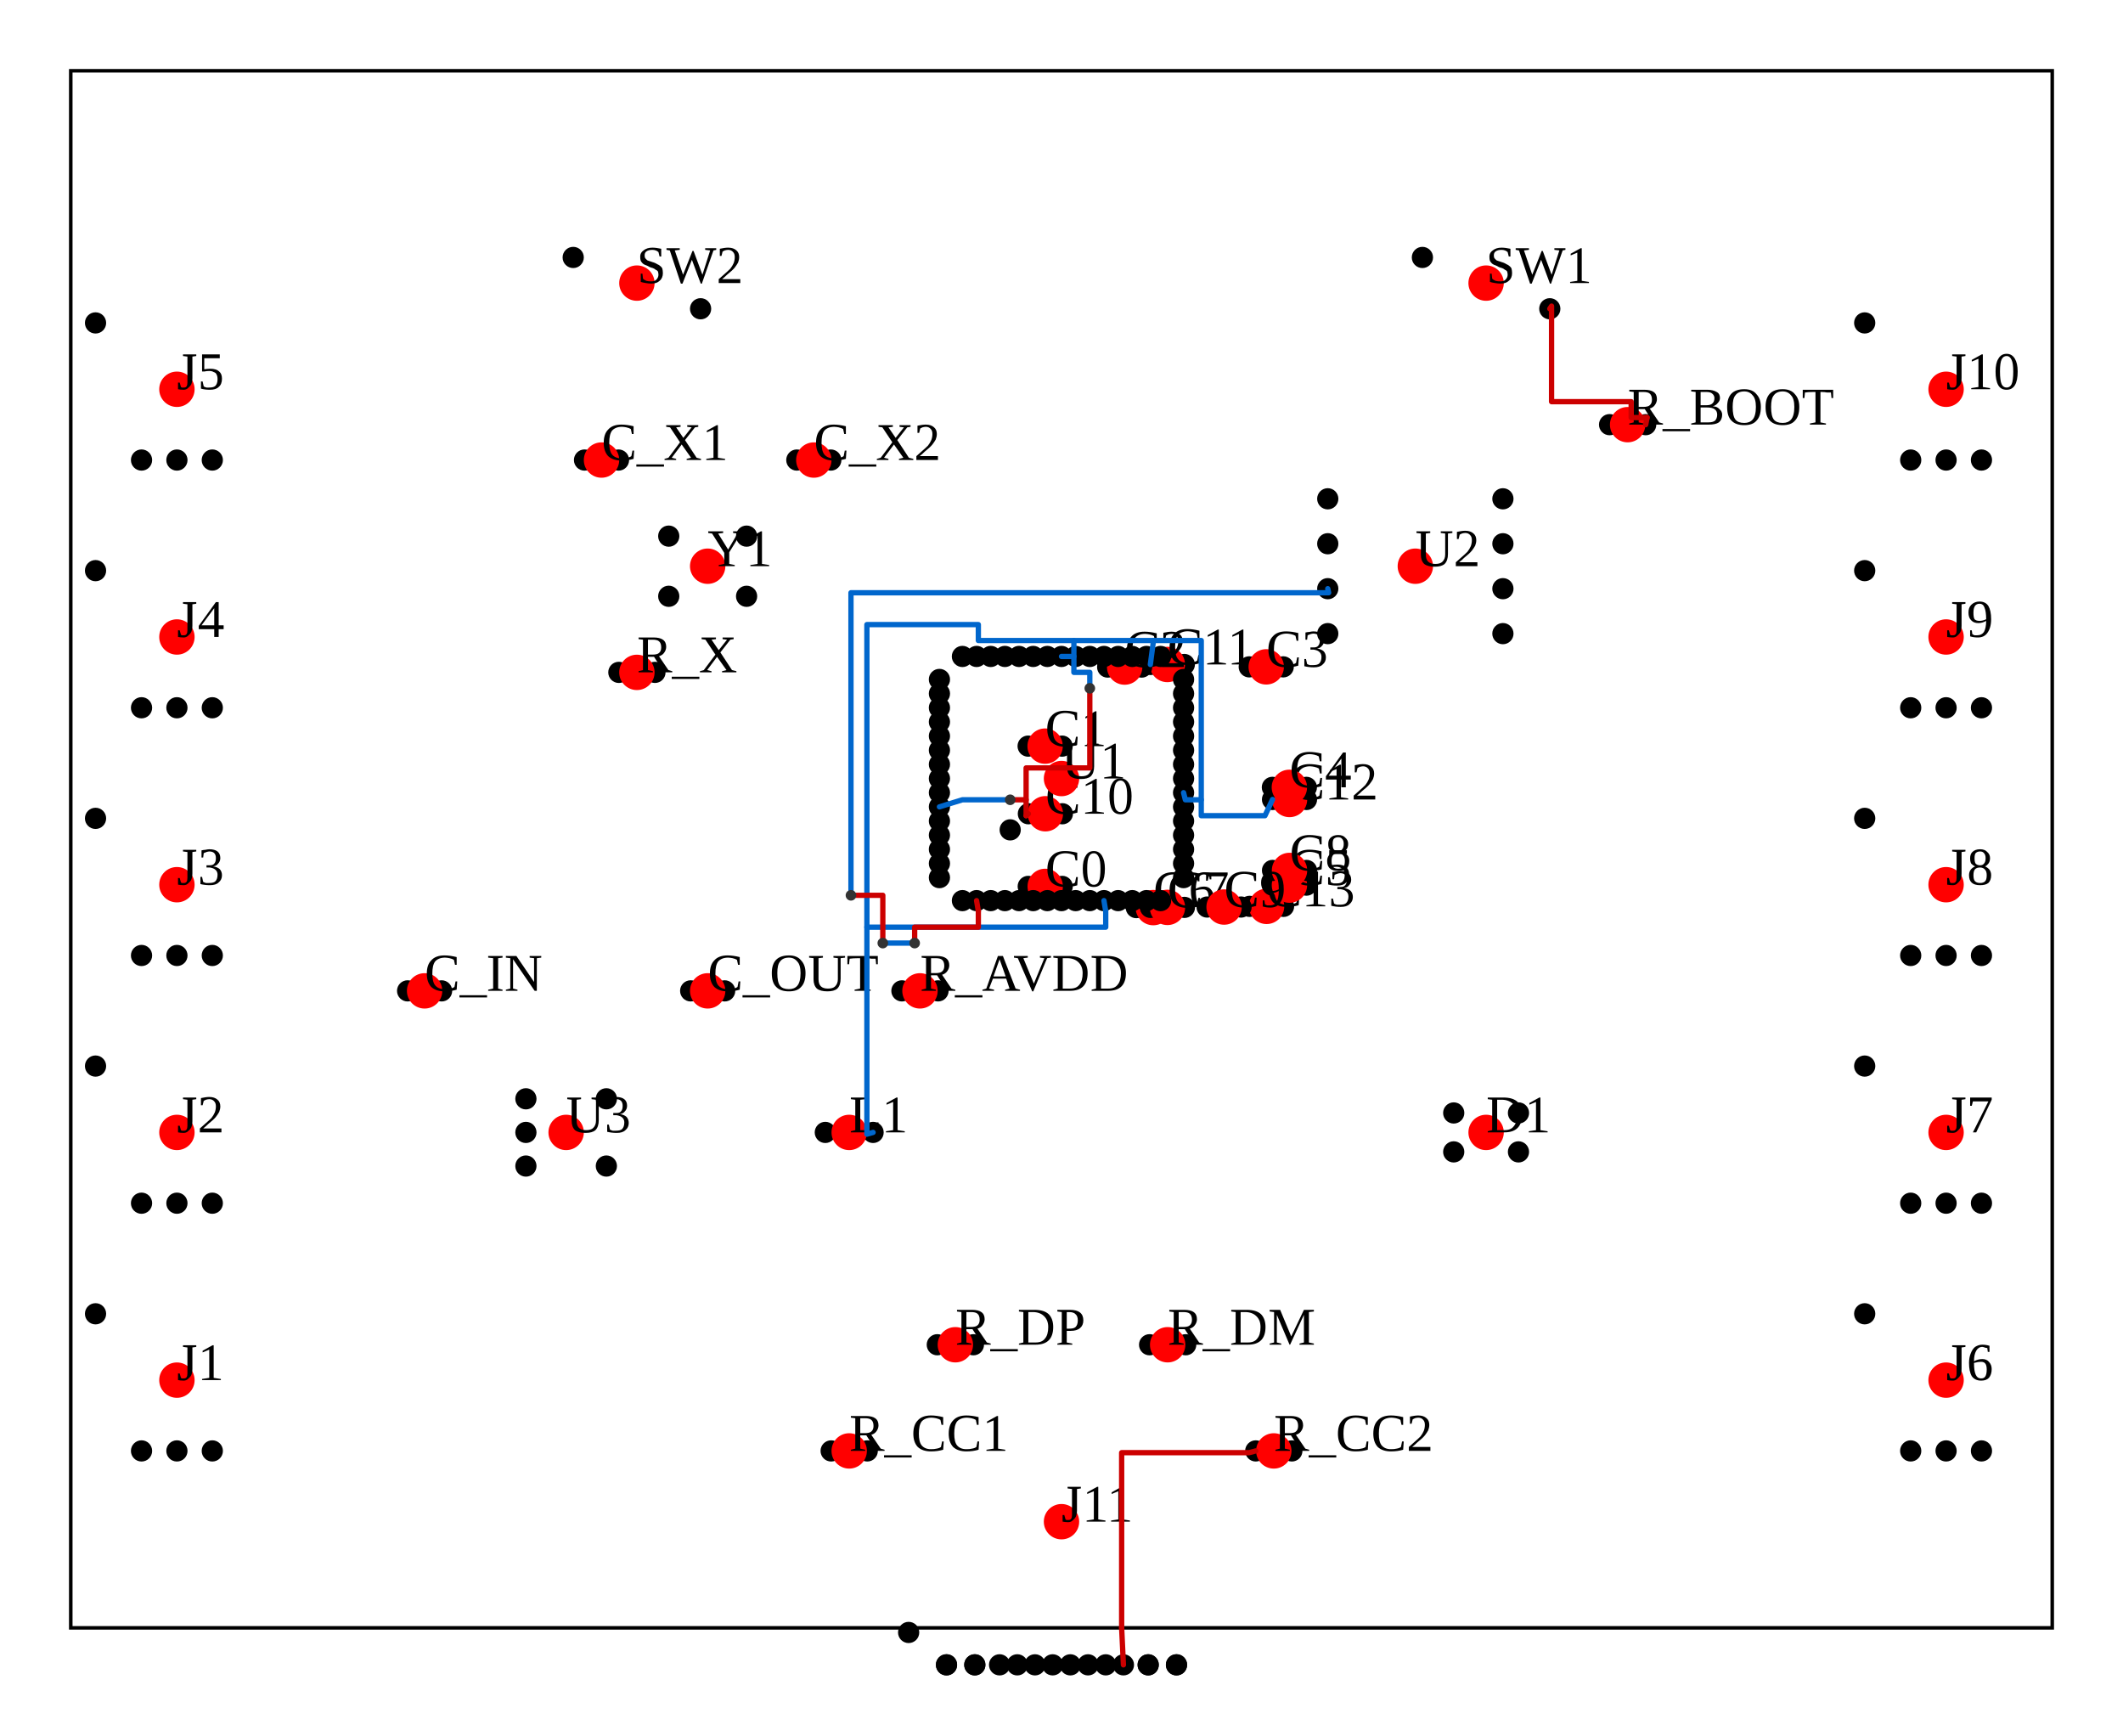
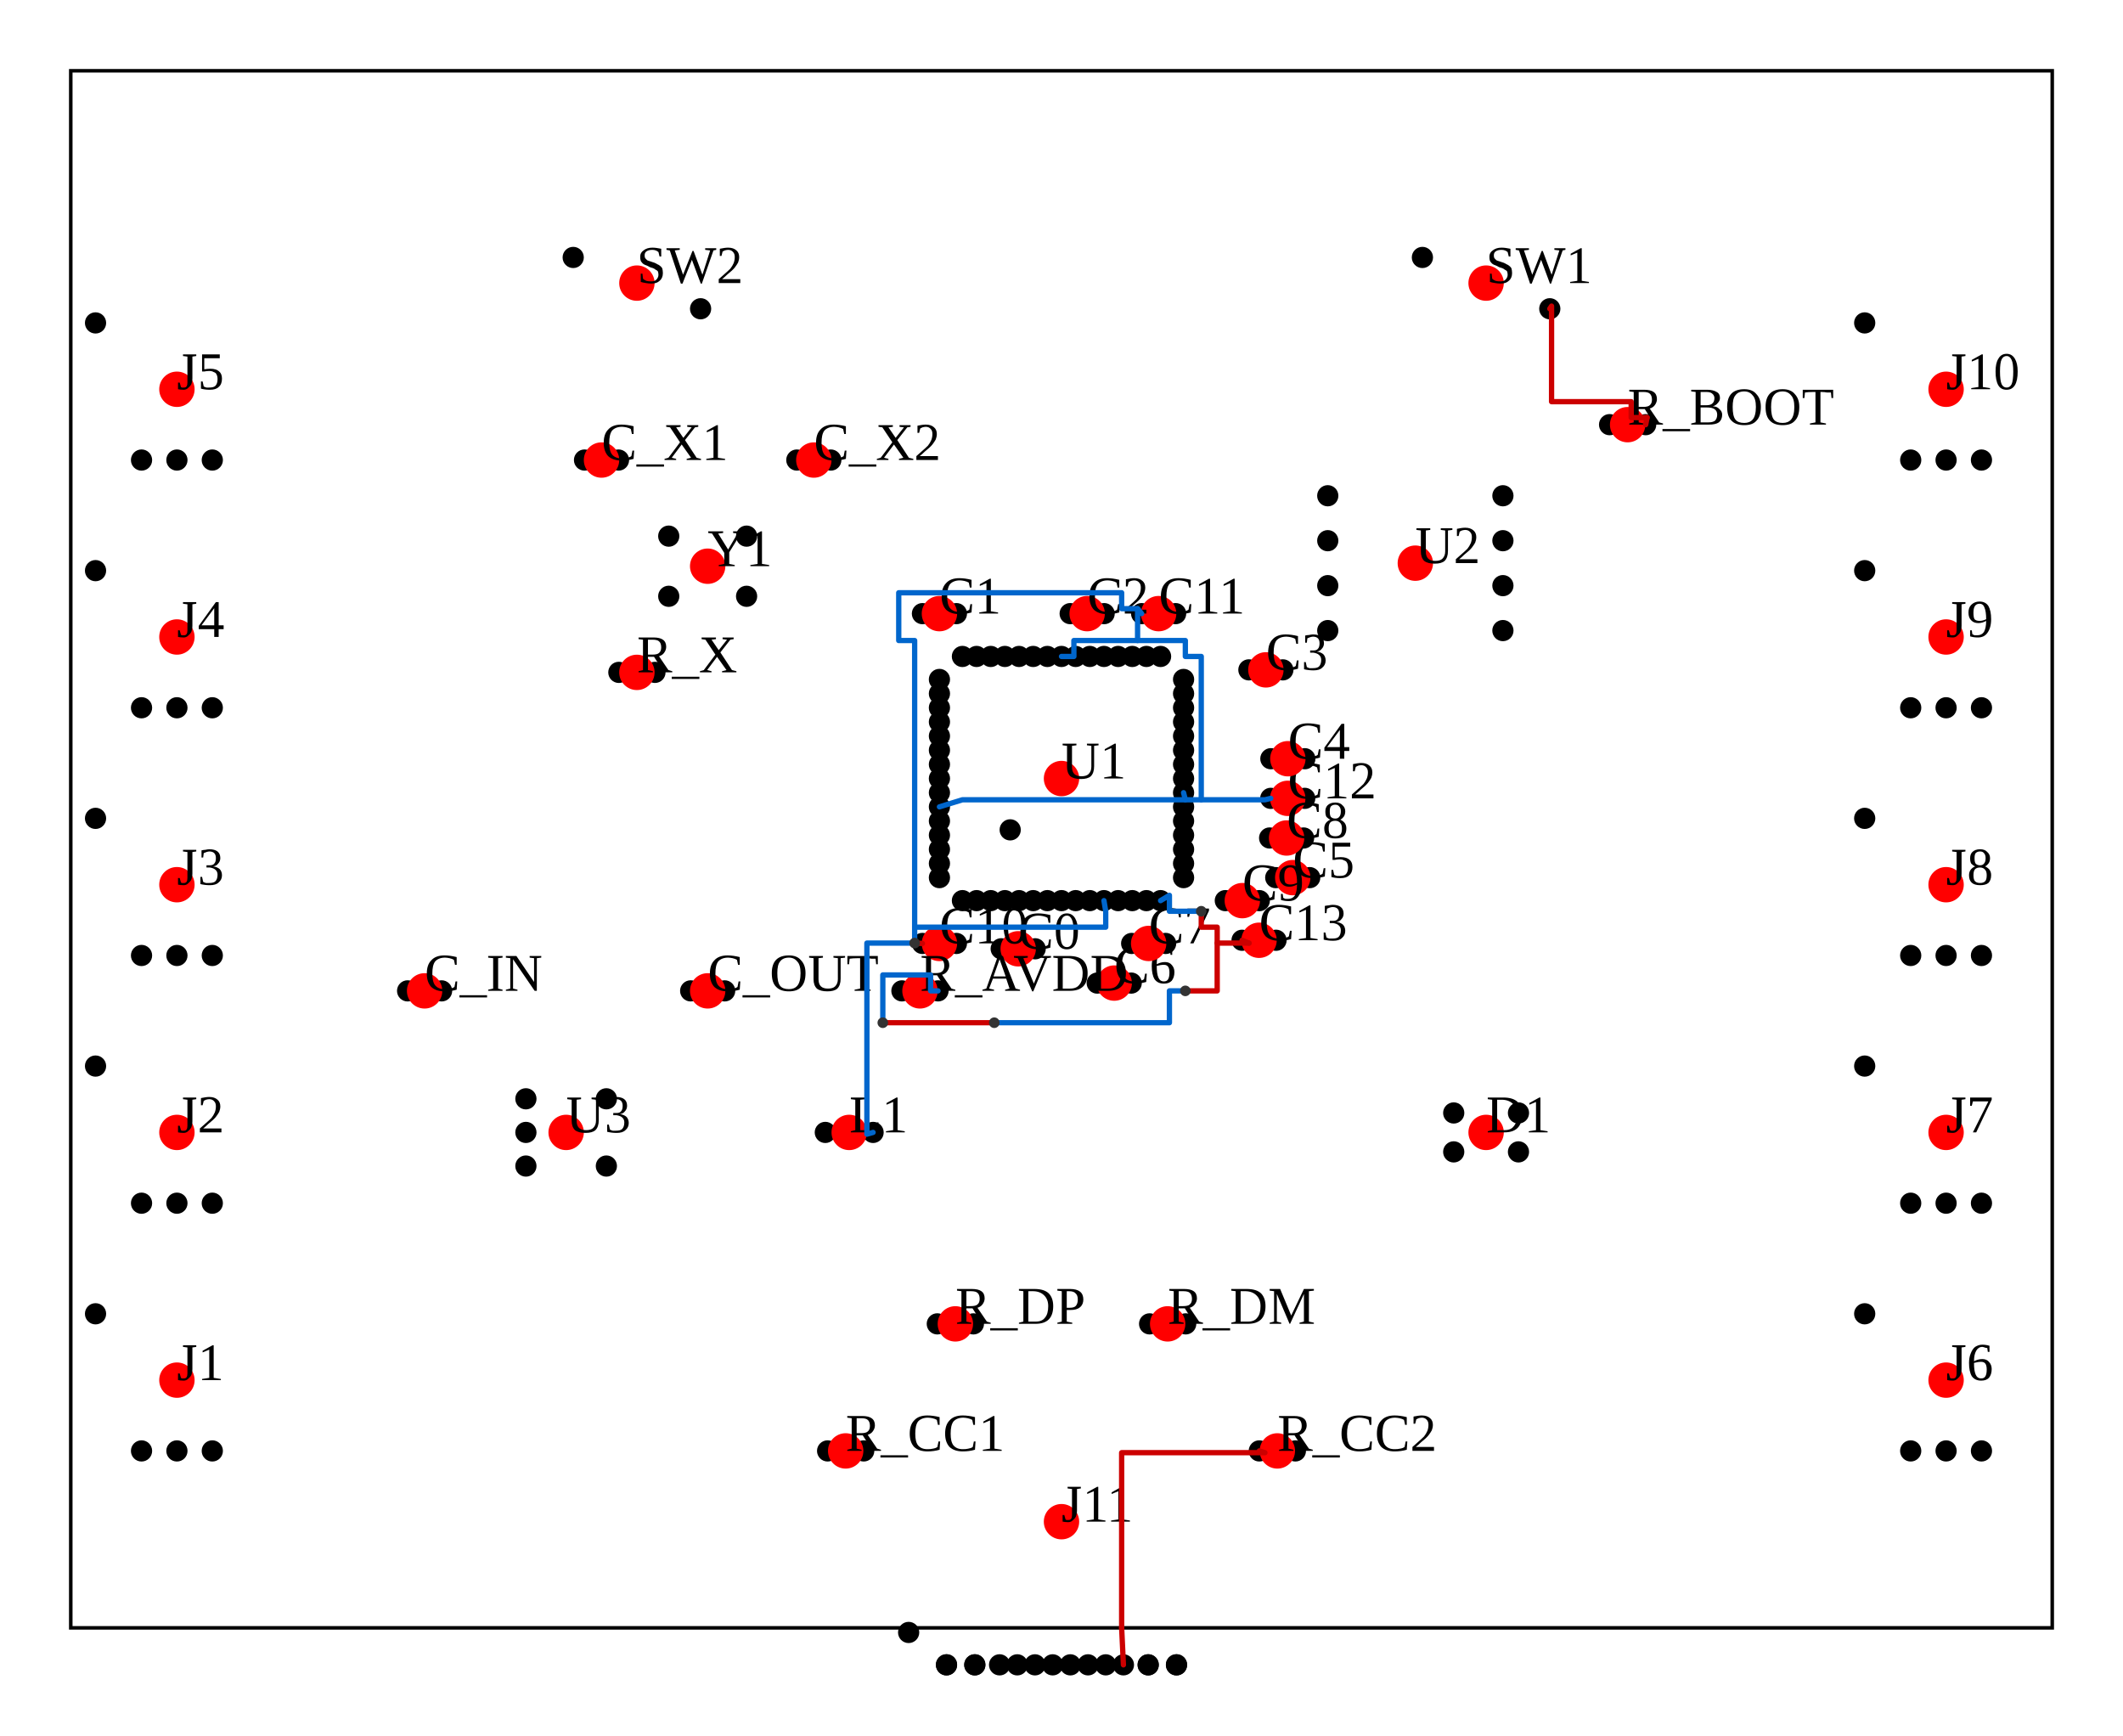
<svg xmlns="http://www.w3.org/2000/svg" viewBox="-2 -3.045 60 49.045">
  <rect class="outline-board" x="0" y="-1.045" width="56" height="44" fill="none" stroke="black" stroke-width="0.1" />
  <g class="component" data-id="C0">
-     <circle class="pad" cx="27.06" cy="22.003" r="0.3" />
-     <circle class="pad" cx="28.02" cy="22.003" r="0.3" />
-     <circle class="origin" cx="27.54" cy="22.003" r="0.5" fill="red" />
-     <text x="27.54" y="22.003" font-size="1.5">C0</text>
+     <circle class="pad" cx="26.296" cy="23.766" r="0.3" />
+     <circle class="pad" cx="27.256" cy="23.766" r="0.3" />
+     <circle class="origin" cx="26.776" cy="23.766" r="0.5" fill="red" />
+     <text x="26.776" y="23.766" font-size="1.5">C0</text>
  </g>
  <g class="component" data-id="C1">
-     <circle class="pad" cx="27.057" cy="18.039" r="0.3" />
-     <circle class="pad" cx="28.017" cy="18.039" r="0.3" />
-     <circle class="origin" cx="27.537" cy="18.039" r="0.5" fill="red" />
-     <text x="27.537" y="18.039" font-size="1.5">C1</text>
+     <circle class="pad" cx="24.07" cy="14.295" r="0.3" />
+     <circle class="pad" cx="25.03" cy="14.295" r="0.3" />
+     <circle class="origin" cx="24.55" cy="14.295" r="0.5" fill="red" />
+     <text x="24.55" y="14.295" font-size="1.5">C1</text>
  </g>
  <g class="component" data-id="C10">
-     <circle class="pad" cx="27.064" cy="19.95" r="0.3" />
-     <circle class="pad" cx="28.024" cy="19.95" r="0.3" />
-     <circle class="origin" cx="27.544" cy="19.95" r="0.5" fill="red" />
-     <text x="27.544" y="19.95" font-size="1.5">C10</text>
+     <circle class="pad" cx="24.07" cy="23.615" r="0.3" />
+     <circle class="pad" cx="25.03" cy="23.615" r="0.3" />
+     <circle class="origin" cx="24.55" cy="23.615" r="0.5" fill="red" />
+     <text x="24.55" y="23.615" font-size="1.5">C10</text>
  </g>
  <g class="component" data-id="C11">
-     <circle class="pad" cx="30.511" cy="15.732" r="0.3" />
-     <circle class="pad" cx="31.471" cy="15.732" r="0.3" />
-     <circle class="origin" cx="30.991" cy="15.732" r="0.5" fill="red" />
-     <text x="30.991" y="15.732" font-size="1.5">C11</text>
+     <circle class="pad" cx="30.265" cy="14.295" r="0.3" />
+     <circle class="pad" cx="31.225" cy="14.295" r="0.3" />
+     <circle class="origin" cx="30.745" cy="14.295" r="0.5" fill="red" />
+     <text x="30.745" y="14.295" font-size="1.5">C11</text>
  </g>
  <g class="component" data-id="C12">
-     <circle class="pad" cx="33.964" cy="19.547" r="0.3" />
-     <circle class="pad" cx="34.924" cy="19.547" r="0.3" />
-     <circle class="origin" cx="34.444" cy="19.547" r="0.5" fill="red" />
-     <text x="34.444" y="19.547" font-size="1.5">C12</text>
+     <circle class="pad" cx="33.914" cy="19.515" r="0.3" />
+     <circle class="pad" cx="34.874" cy="19.515" r="0.3" />
+     <circle class="origin" cx="34.394" cy="19.515" r="0.5" fill="red" />
+     <text x="34.394" y="19.515" font-size="1.5">C12</text>
  </g>
  <g class="component" data-id="C13">
-     <circle class="pad" cx="33.316" cy="22.567" r="0.3" />
-     <circle class="pad" cx="34.276" cy="22.567" r="0.3" />
-     <circle class="origin" cx="33.796" cy="22.567" r="0.5" fill="red" />
-     <text x="33.796" y="22.567" font-size="1.5">C13</text>
+     <circle class="pad" cx="33.103" cy="23.525" r="0.3" />
+     <circle class="pad" cx="34.063" cy="23.525" r="0.3" />
+     <circle class="origin" cx="33.583" cy="23.525" r="0.5" fill="red" />
+     <text x="33.583" y="23.525" font-size="1.5">C13</text>
  </g>
  <g class="component" data-id="C2">
-     <circle class="pad" cx="29.305" cy="15.805" r="0.3" />
-     <circle class="pad" cx="30.265" cy="15.805" r="0.3" />
-     <circle class="origin" cx="29.785" cy="15.805" r="0.5" fill="red" />
-     <text x="29.785" y="15.805" font-size="1.5">C2</text>
+     <circle class="pad" cx="28.245" cy="14.295" r="0.3" />
+     <circle class="pad" cx="29.205" cy="14.295" r="0.3" />
+     <circle class="origin" cx="28.725" cy="14.295" r="0.5" fill="red" />
+     <text x="28.725" y="14.295" font-size="1.5">C2</text>
  </g>
  <g class="component" data-id="C3">
-     <circle class="pad" cx="33.306" cy="15.799" r="0.3" />
-     <circle class="pad" cx="34.266" cy="15.799" r="0.3" />
-     <circle class="origin" cx="33.786" cy="15.799" r="0.5" fill="red" />
-     <text x="33.786" y="15.799" font-size="1.5">C3</text>
+     <circle class="pad" cx="33.296" cy="15.884" r="0.3" />
+     <circle class="pad" cx="34.256" cy="15.884" r="0.3" />
+     <circle class="origin" cx="33.776" cy="15.884" r="0.5" fill="red" />
+     <text x="33.776" y="15.884" font-size="1.5">C3</text>
  </g>
  <g class="component" data-id="C4">
-     <circle class="pad" cx="33.96" cy="19.204" r="0.3" />
-     <circle class="pad" cx="34.92" cy="19.204" r="0.3" />
-     <circle class="origin" cx="34.44" cy="19.204" r="0.5" fill="red" />
-     <text x="34.44" y="19.204" font-size="1.5">C4</text>
+     <circle class="pad" cx="33.917" cy="18.395" r="0.3" />
+     <circle class="pad" cx="34.877" cy="18.395" r="0.3" />
+     <circle class="origin" cx="34.397" cy="18.395" r="0.5" fill="red" />
+     <text x="34.397" y="18.395" font-size="1.5">C4</text>
  </g>
  <g class="component" data-id="C5">
-     <circle class="pad" cx="33.962" cy="21.967" r="0.3" />
-     <circle class="pad" cx="34.922" cy="21.967" r="0.3" />
-     <circle class="origin" cx="34.442" cy="21.967" r="0.5" fill="red" />
-     <text x="34.442" y="21.967" font-size="1.5">C5</text>
+     <circle class="pad" cx="34.055" cy="21.755" r="0.3" />
+     <circle class="pad" cx="35.015" cy="21.755" r="0.3" />
+     <circle class="origin" cx="34.535" cy="21.755" r="0.5" fill="red" />
+     <text x="34.535" y="21.755" font-size="1.5">C5</text>
  </g>
  <g class="component" data-id="C6">
-     <circle class="pad" cx="30.114" cy="22.602" r="0.3" />
-     <circle class="pad" cx="31.074" cy="22.602" r="0.3" />
-     <circle class="origin" cx="30.594" cy="22.602" r="0.5" fill="red" />
-     <text x="30.594" y="22.602" font-size="1.5">C6</text>
+     <circle class="pad" cx="29.01" cy="24.735" r="0.3" />
+     <circle class="pad" cx="29.97" cy="24.735" r="0.3" />
+     <circle class="origin" cx="29.49" cy="24.735" r="0.5" fill="red" />
+     <text x="29.49" y="24.735" font-size="1.5">C6</text>
  </g>
  <g class="component" data-id="C7">
-     <circle class="pad" cx="30.514" cy="22.596" r="0.3" />
-     <circle class="pad" cx="31.474" cy="22.596" r="0.3" />
-     <circle class="origin" cx="30.994" cy="22.596" r="0.5" fill="red" />
-     <text x="30.994" y="22.596" font-size="1.5">C7</text>
+     <circle class="pad" cx="29.983" cy="23.615" r="0.3" />
+     <circle class="pad" cx="30.943" cy="23.615" r="0.3" />
+     <circle class="origin" cx="30.463" cy="23.615" r="0.5" fill="red" />
+     <text x="30.463" y="23.615" font-size="1.5">C7</text>
  </g>
  <g class="component" data-id="C8">
-     <circle class="pad" cx="33.964" cy="21.552" r="0.3" />
-     <circle class="pad" cx="34.924" cy="21.552" r="0.3" />
-     <circle class="origin" cx="34.444" cy="21.552" r="0.5" fill="red" />
-     <text x="34.444" y="21.552" font-size="1.5">C8</text>
+     <circle class="pad" cx="33.882" cy="20.635" r="0.3" />
+     <circle class="pad" cx="34.842" cy="20.635" r="0.3" />
+     <circle class="origin" cx="34.362" cy="20.635" r="0.5" fill="red" />
+     <text x="34.362" y="20.635" font-size="1.5">C8</text>
  </g>
  <g class="component" data-id="C9">
-     <circle class="pad" cx="32.115" cy="22.586" r="0.3" />
-     <circle class="pad" cx="33.075" cy="22.586" r="0.3" />
-     <circle class="origin" cx="32.595" cy="22.586" r="0.5" fill="red" />
-     <text x="32.595" y="22.586" font-size="1.5">C9</text>
+     <circle class="pad" cx="32.63" cy="22.405" r="0.3" />
+     <circle class="pad" cx="33.59" cy="22.405" r="0.3" />
+     <circle class="origin" cx="33.11" cy="22.405" r="0.5" fill="red" />
+     <text x="33.11" y="22.405" font-size="1.5">C9</text>
  </g>
  <g class="component" data-id="C_IN">
    <circle class="pad" cx="9.52" cy="24.955" r="0.3" />
    <circle class="pad" cx="10.48" cy="24.955" r="0.3" />
    <circle class="origin" cx="10" cy="24.955" r="0.5" fill="red" />
    <text x="10" y="24.955" font-size="1.5">C_IN</text>
  </g>
  <g class="component" data-id="C_OUT">
    <circle class="pad" cx="17.52" cy="24.955" r="0.3" />
    <circle class="pad" cx="18.48" cy="24.955" r="0.3" />
    <circle class="origin" cx="18" cy="24.955" r="0.5" fill="red" />
    <text x="18" y="24.955" font-size="1.5">C_OUT</text>
  </g>
  <g class="component" data-id="C_X1">
    <circle class="pad" cx="14.52" cy="9.955" r="0.3" />
    <circle class="pad" cx="15.48" cy="9.955" r="0.3" />
    <circle class="origin" cx="15" cy="9.955" r="0.5" fill="red" />
    <text x="15" y="9.955" font-size="1.5">C_X1</text>
  </g>
  <g class="component" data-id="C_X2">
    <circle class="pad" cx="20.52" cy="9.955" r="0.3" />
    <circle class="pad" cx="21.48" cy="9.955" r="0.3" />
    <circle class="origin" cx="21" cy="9.955" r="0.5" fill="red" />
    <text x="21" y="9.955" font-size="1.5">C_X2</text>
  </g>
  <g class="component" data-id="D1">
    <circle class="pad" cx="39.085" cy="29.505" r="0.3" />
    <circle class="pad" cx="39.085" cy="28.405" r="0.3" />
    <circle class="pad" cx="40.915" cy="28.405" r="0.3" />
    <circle class="pad" cx="40.915" cy="29.505" r="0.3" />
    <circle class="origin" cx="40" cy="28.955" r="0.5" fill="red" />
    <text x="40" y="28.955" font-size="1.5">D1</text>
  </g>
  <g class="component" data-id="J1">
    <circle class="pad" cx="2" cy="37.955" r="0.3" />
    <circle class="pad" cx="3" cy="37.955" r="0.3" />
    <circle class="pad" cx="4" cy="37.955" r="0.3" />
    <circle class="pad" cx="0.7" cy="34.08" r="0.3" />
    <circle class="origin" cx="3" cy="35.955" r="0.5" fill="red" />
    <text x="3" y="35.955" font-size="1.5">J1</text>
  </g>
  <g class="component" data-id="J10">
    <circle class="pad" cx="52" cy="9.955" r="0.3" />
    <circle class="pad" cx="53" cy="9.955" r="0.3" />
    <circle class="pad" cx="54" cy="9.955" r="0.3" />
    <circle class="pad" cx="50.7" cy="6.08" r="0.3" />
    <circle class="origin" cx="53" cy="7.955" r="0.5" fill="red" />
    <text x="53" y="7.955" font-size="1.5">J10</text>
  </g>
  <g class="component" data-id="J11">
    <circle class="pad" cx="24.75" cy="44" r="0.3" />
    <circle class="pad" cx="25.55" cy="44" r="0.3" />
    <circle class="pad" cx="26.75" cy="44" r="0.3" />
    <circle class="pad" cx="27.75" cy="44" r="0.3" />
    <circle class="pad" cx="28.25" cy="44" r="0.3" />
    <circle class="pad" cx="29.25" cy="44" r="0.3" />
    <circle class="pad" cx="30.45" cy="44" r="0.3" />
    <circle class="pad" cx="31.25" cy="44" r="0.3" />
    <circle class="pad" cx="31.25" cy="44" r="0.3" />
    <circle class="pad" cx="30.45" cy="44" r="0.3" />
    <circle class="pad" cx="29.75" cy="44" r="0.3" />
    <circle class="pad" cx="28.75" cy="44" r="0.3" />
    <circle class="pad" cx="27.25" cy="44" r="0.3" />
    <circle class="pad" cx="26.25" cy="44" r="0.3" />
    <circle class="pad" cx="25.55" cy="44" r="0.3" />
    <circle class="pad" cx="24.75" cy="44" r="0.3" />
    <circle class="pad" cx="23.68" cy="43.085" r="0.3" />
    <circle class="origin" cx="28" cy="39.955" r="0.5" fill="red" />
    <text x="28" y="39.955" font-size="1.5">J11</text>
  </g>
  <g class="component" data-id="J2">
    <circle class="pad" cx="2" cy="30.955" r="0.3" />
    <circle class="pad" cx="3" cy="30.955" r="0.3" />
    <circle class="pad" cx="4" cy="30.955" r="0.3" />
    <circle class="pad" cx="0.7" cy="27.08" r="0.3" />
    <circle class="origin" cx="3" cy="28.955" r="0.5" fill="red" />
    <text x="3" y="28.955" font-size="1.5">J2</text>
  </g>
  <g class="component" data-id="J3">
    <circle class="pad" cx="2" cy="23.955" r="0.3" />
    <circle class="pad" cx="3" cy="23.955" r="0.3" />
    <circle class="pad" cx="4" cy="23.955" r="0.3" />
    <circle class="pad" cx="0.7" cy="20.08" r="0.3" />
    <circle class="origin" cx="3" cy="21.955" r="0.5" fill="red" />
    <text x="3" y="21.955" font-size="1.5">J3</text>
  </g>
  <g class="component" data-id="J4">
    <circle class="pad" cx="2" cy="16.955" r="0.3" />
    <circle class="pad" cx="3" cy="16.955" r="0.3" />
    <circle class="pad" cx="4" cy="16.955" r="0.3" />
    <circle class="pad" cx="0.7" cy="13.08" r="0.3" />
    <circle class="origin" cx="3" cy="14.955" r="0.5" fill="red" />
    <text x="3" y="14.955" font-size="1.5">J4</text>
  </g>
  <g class="component" data-id="J5">
    <circle class="pad" cx="2" cy="9.955" r="0.3" />
    <circle class="pad" cx="3" cy="9.955" r="0.3" />
    <circle class="pad" cx="4" cy="9.955" r="0.3" />
    <circle class="pad" cx="0.7" cy="6.08" r="0.3" />
    <circle class="origin" cx="3" cy="7.955" r="0.5" fill="red" />
    <text x="3" y="7.955" font-size="1.5">J5</text>
  </g>
  <g class="component" data-id="J6">
    <circle class="pad" cx="52" cy="37.955" r="0.3" />
    <circle class="pad" cx="53" cy="37.955" r="0.3" />
    <circle class="pad" cx="54" cy="37.955" r="0.3" />
    <circle class="pad" cx="50.7" cy="34.08" r="0.3" />
    <circle class="origin" cx="53" cy="35.955" r="0.5" fill="red" />
    <text x="53" y="35.955" font-size="1.5">J6</text>
  </g>
  <g class="component" data-id="J7">
    <circle class="pad" cx="52" cy="30.955" r="0.3" />
    <circle class="pad" cx="53" cy="30.955" r="0.3" />
    <circle class="pad" cx="54" cy="30.955" r="0.3" />
    <circle class="pad" cx="50.7" cy="27.08" r="0.3" />
    <circle class="origin" cx="53" cy="28.955" r="0.5" fill="red" />
    <text x="53" y="28.955" font-size="1.5">J7</text>
  </g>
  <g class="component" data-id="J8">
    <circle class="pad" cx="52" cy="23.955" r="0.3" />
    <circle class="pad" cx="53" cy="23.955" r="0.3" />
    <circle class="pad" cx="54" cy="23.955" r="0.3" />
    <circle class="pad" cx="50.7" cy="20.08" r="0.3" />
    <circle class="origin" cx="53" cy="21.955" r="0.5" fill="red" />
    <text x="53" y="21.955" font-size="1.5">J8</text>
  </g>
  <g class="component" data-id="J9">
    <circle class="pad" cx="52" cy="16.955" r="0.3" />
    <circle class="pad" cx="53" cy="16.955" r="0.3" />
    <circle class="pad" cx="54" cy="16.955" r="0.3" />
    <circle class="pad" cx="50.7" cy="13.08" r="0.3" />
    <circle class="origin" cx="53" cy="14.955" r="0.5" fill="red" />
    <text x="53" y="14.955" font-size="1.5">J9</text>
  </g>
  <g class="component" data-id="L1">
    <circle class="pad" cx="21.325" cy="28.955" r="0.3" />
    <circle class="pad" cx="22.675" cy="28.955" r="0.3" />
    <circle class="origin" cx="22" cy="28.955" r="0.5" fill="red" />
    <text x="22" y="28.955" font-size="1.5">L1</text>
  </g>
  <g class="component" data-id="R_AVDD">
    <circle class="pad" cx="23.49" cy="24.955" r="0.3" />
    <circle class="pad" cx="24.51" cy="24.955" r="0.3" />
    <circle class="origin" cx="24" cy="24.955" r="0.5" fill="red" />
    <text x="24" y="24.955" font-size="1.5">R_AVDD</text>
  </g>
  <g class="component" data-id="R_BOOT">
    <circle class="pad" cx="43.49" cy="8.955" r="0.3" />
    <circle class="pad" cx="44.51" cy="8.955" r="0.3" />
    <circle class="origin" cx="44" cy="8.955" r="0.5" fill="red" />
    <text x="44" y="8.955" font-size="1.5">R_BOOT</text>
  </g>
  <g class="component" data-id="R_CC1">
-     <circle class="pad" cx="21.49" cy="37.955" r="0.3" />
-     <circle class="pad" cx="22.51" cy="37.955" r="0.3" />
-     <circle class="origin" cx="22" cy="37.955" r="0.5" fill="red" />
-     <text x="22" y="37.955" font-size="1.5">R_CC1</text>
+     <circle class="pad" cx="21.39" cy="37.955" r="0.3" />
+     <circle class="pad" cx="22.41" cy="37.955" r="0.3" />
+     <circle class="origin" cx="21.9" cy="37.955" r="0.5" fill="red" />
+     <text x="21.9" y="37.955" font-size="1.5">R_CC1</text>
  </g>
  <g class="component" data-id="R_CC2">
-     <circle class="pad" cx="33.49" cy="37.955" r="0.3" />
-     <circle class="pad" cx="34.51" cy="37.955" r="0.3" />
-     <circle class="origin" cx="34" cy="37.955" r="0.5" fill="red" />
-     <text x="34" y="37.955" font-size="1.5">R_CC2</text>
+     <circle class="pad" cx="33.59" cy="37.955" r="0.3" />
+     <circle class="pad" cx="34.61" cy="37.955" r="0.3" />
+     <circle class="origin" cx="34.1" cy="37.955" r="0.5" fill="red" />
+     <text x="34.1" y="37.955" font-size="1.5">R_CC2</text>
  </g>
  <g class="component" data-id="R_DM">
-     <circle class="pad" cx="30.49" cy="34.955" r="0.3" />
-     <circle class="pad" cx="31.51" cy="34.955" r="0.3" />
-     <circle class="origin" cx="31" cy="34.955" r="0.5" fill="red" />
-     <text x="31" y="34.955" font-size="1.5">R_DM</text>
+     <circle class="pad" cx="30.49" cy="34.365" r="0.3" />
+     <circle class="pad" cx="31.51" cy="34.365" r="0.3" />
+     <circle class="origin" cx="31" cy="34.365" r="0.5" fill="red" />
+     <text x="31" y="34.365" font-size="1.5">R_DM</text>
  </g>
  <g class="component" data-id="R_DP">
-     <circle class="pad" cx="24.49" cy="34.955" r="0.3" />
-     <circle class="pad" cx="25.51" cy="34.955" r="0.3" />
-     <circle class="origin" cx="25" cy="34.955" r="0.5" fill="red" />
-     <text x="25" y="34.955" font-size="1.5">R_DP</text>
+     <circle class="pad" cx="24.49" cy="34.365" r="0.3" />
+     <circle class="pad" cx="25.51" cy="34.365" r="0.3" />
+     <circle class="origin" cx="25" cy="34.365" r="0.5" fill="red" />
+     <text x="25" y="34.365" font-size="1.5">R_DP</text>
  </g>
  <g class="component" data-id="R_X">
    <circle class="pad" cx="15.49" cy="15.955" r="0.3" />
    <circle class="pad" cx="16.51" cy="15.955" r="0.3" />
    <circle class="origin" cx="16" cy="15.955" r="0.5" fill="red" />
    <text x="16" y="15.955" font-size="1.5">R_X</text>
  </g>
  <g class="component" data-id="SW1">
    <circle class="pad" cx="41.8" cy="5.68" r="0.3" />
    <circle class="pad" cx="38.2" cy="4.23" r="0.3" />
    <circle class="origin" cx="40" cy="4.955" r="0.5" fill="red" />
    <text x="40" y="4.955" font-size="1.5">SW1</text>
  </g>
  <g class="component" data-id="SW2">
    <circle class="pad" cx="17.8" cy="5.68" r="0.3" />
    <circle class="pad" cx="14.2" cy="4.23" r="0.3" />
    <circle class="origin" cx="16" cy="4.955" r="0.5" fill="red" />
    <text x="16" y="4.955" font-size="1.5">SW2</text>
  </g>
  <g class="component" data-id="U1">
    <circle class="pad" cx="24.55" cy="21.755" r="0.3" />
    <circle class="pad" cx="24.55" cy="21.355" r="0.3" />
    <circle class="pad" cx="24.55" cy="20.955" r="0.3" />
    <circle class="pad" cx="24.55" cy="20.555" r="0.3" />
    <circle class="pad" cx="24.55" cy="20.155" r="0.3" />
    <circle class="pad" cx="24.55" cy="19.755" r="0.3" />
    <circle class="pad" cx="24.55" cy="19.355" r="0.3" />
    <circle class="pad" cx="24.55" cy="18.955" r="0.3" />
    <circle class="pad" cx="24.55" cy="18.555" r="0.3" />
    <circle class="pad" cx="24.55" cy="18.155" r="0.3" />
    <circle class="pad" cx="24.55" cy="17.755" r="0.3" />
    <circle class="pad" cx="24.55" cy="17.355" r="0.3" />
    <circle class="pad" cx="24.55" cy="16.955" r="0.3" />
    <circle class="pad" cx="24.55" cy="16.555" r="0.3" />
    <circle class="pad" cx="24.55" cy="16.155" r="0.3" />
    <circle class="pad" cx="25.2" cy="15.505" r="0.3" />
    <circle class="pad" cx="25.6" cy="15.505" r="0.3" />
    <circle class="pad" cx="26" cy="15.505" r="0.3" />
    <circle class="pad" cx="26.4" cy="15.505" r="0.3" />
    <circle class="pad" cx="26.8" cy="15.505" r="0.3" />
    <circle class="pad" cx="27.2" cy="15.505" r="0.3" />
    <circle class="pad" cx="27.6" cy="15.505" r="0.3" />
    <circle class="pad" cx="28" cy="15.505" r="0.3" />
    <circle class="pad" cx="28.4" cy="15.505" r="0.3" />
    <circle class="pad" cx="28.8" cy="15.505" r="0.3" />
    <circle class="pad" cx="29.2" cy="15.505" r="0.3" />
    <circle class="pad" cx="29.6" cy="15.505" r="0.3" />
    <circle class="pad" cx="30" cy="15.505" r="0.3" />
    <circle class="pad" cx="30.4" cy="15.505" r="0.3" />
    <circle class="pad" cx="30.8" cy="15.505" r="0.3" />
    <circle class="pad" cx="31.45" cy="16.155" r="0.3" />
    <circle class="pad" cx="31.45" cy="16.555" r="0.3" />
    <circle class="pad" cx="31.45" cy="16.955" r="0.3" />
    <circle class="pad" cx="31.45" cy="17.355" r="0.3" />
    <circle class="pad" cx="31.45" cy="17.755" r="0.3" />
    <circle class="pad" cx="31.45" cy="18.155" r="0.3" />
    <circle class="pad" cx="31.45" cy="18.555" r="0.3" />
    <circle class="pad" cx="31.45" cy="18.955" r="0.3" />
    <circle class="pad" cx="31.45" cy="19.355" r="0.3" />
    <circle class="pad" cx="31.45" cy="19.755" r="0.3" />
    <circle class="pad" cx="31.45" cy="20.155" r="0.3" />
    <circle class="pad" cx="31.45" cy="20.555" r="0.3" />
    <circle class="pad" cx="31.45" cy="20.955" r="0.3" />
    <circle class="pad" cx="31.45" cy="21.355" r="0.3" />
    <circle class="pad" cx="31.45" cy="21.755" r="0.3" />
    <circle class="pad" cx="30.8" cy="22.405" r="0.3" />
    <circle class="pad" cx="30.4" cy="22.405" r="0.3" />
    <circle class="pad" cx="30" cy="22.405" r="0.3" />
    <circle class="pad" cx="29.6" cy="22.405" r="0.3" />
    <circle class="pad" cx="29.2" cy="22.405" r="0.3" />
    <circle class="pad" cx="28.8" cy="22.405" r="0.3" />
    <circle class="pad" cx="28.4" cy="22.405" r="0.3" />
    <circle class="pad" cx="28" cy="22.405" r="0.3" />
    <circle class="pad" cx="27.6" cy="22.405" r="0.3" />
    <circle class="pad" cx="27.2" cy="22.405" r="0.3" />
    <circle class="pad" cx="26.8" cy="22.405" r="0.3" />
    <circle class="pad" cx="26.4" cy="22.405" r="0.3" />
    <circle class="pad" cx="26" cy="22.405" r="0.3" />
    <circle class="pad" cx="25.6" cy="22.405" r="0.3" />
    <circle class="pad" cx="25.2" cy="22.405" r="0.3" />
    <circle class="pad" cx="26.55" cy="20.405" r="0.3" />
    <circle class="origin" cx="28" cy="18.955" r="0.5" fill="red" />
    <text x="28" y="18.955" font-size="1.5">U1</text>
  </g>
  <g class="component" data-id="U2">
-     <circle class="pad" cx="35.525" cy="14.86" r="0.3" />
-     <circle class="pad" cx="35.525" cy="13.59" r="0.3" />
-     <circle class="pad" cx="35.525" cy="12.32" r="0.3" />
-     <circle class="pad" cx="35.525" cy="11.05" r="0.3" />
-     <circle class="pad" cx="40.475" cy="11.05" r="0.3" />
-     <circle class="pad" cx="40.475" cy="12.32" r="0.3" />
-     <circle class="pad" cx="40.475" cy="13.59" r="0.3" />
-     <circle class="pad" cx="40.475" cy="14.86" r="0.3" />
-     <circle class="origin" cx="38" cy="12.955" r="0.5" fill="red" />
-     <text x="38" y="12.955" font-size="1.5">U2</text>
+     <circle class="pad" cx="35.525" cy="14.774" r="0.3" />
+     <circle class="pad" cx="35.525" cy="13.504" r="0.3" />
+     <circle class="pad" cx="35.525" cy="12.234" r="0.3" />
+     <circle class="pad" cx="35.525" cy="10.964" r="0.3" />
+     <circle class="pad" cx="40.475" cy="10.964" r="0.3" />
+     <circle class="pad" cx="40.475" cy="12.234" r="0.3" />
+     <circle class="pad" cx="40.475" cy="13.504" r="0.3" />
+     <circle class="pad" cx="40.475" cy="14.774" r="0.3" />
+     <circle class="origin" cx="38" cy="12.869" r="0.5" fill="red" />
+     <text x="38" y="12.869" font-size="1.5">U2</text>
  </g>
  <g class="component" data-id="U3">
    <circle class="pad" cx="12.863" cy="29.905" r="0.3" />
    <circle class="pad" cx="12.863" cy="28.955" r="0.3" />
    <circle class="pad" cx="12.863" cy="28.005" r="0.3" />
    <circle class="pad" cx="15.137" cy="28.005" r="0.3" />
    <circle class="pad" cx="15.137" cy="29.905" r="0.3" />
    <circle class="origin" cx="14" cy="28.955" r="0.5" fill="red" />
    <text x="14" y="28.955" font-size="1.5">U3</text>
  </g>
  <g class="component" data-id="Y1">
    <circle class="pad" cx="16.9" cy="12.105" r="0.3" />
    <circle class="pad" cx="19.1" cy="12.105" r="0.3" />
    <circle class="pad" cx="19.1" cy="13.805" r="0.3" />
    <circle class="pad" cx="16.9" cy="13.805" r="0.3" />
    <circle class="origin" cx="18" cy="12.955" r="0.5" fill="red" />
    <text x="18" y="12.955" font-size="1.5">Y1</text>
  </g>
-   <polyline class="trace trace-top" data-id="t26" points="27.064,19.95 27,20.005" fill="none" stroke="#cc0000" stroke-width="0.15" stroke-linecap="round" stroke-linejoin="round" />
-   <polyline class="trace trace-top" data-id="t27" points="27,20.005 27,18.655 28.8,18.655 28.8,16.405" fill="none" stroke="#cc0000" stroke-width="0.15" stroke-linecap="round" stroke-linejoin="round" />
-   <polyline class="trace trace-bottom" data-id="t28" points="28.8,16.405 28.8,15.955 28.35,15.955 28.35,15.055 30.6,15.055 30.511,15.732" fill="none" stroke="#0066cc" stroke-width="0.15" stroke-linecap="round" stroke-linejoin="round" />
-   <polyline class="trace trace-bottom" data-id="t29" points="30.6,15.055 31.95,15.055 31.95,20.005 33.75,20.005 33.964,19.547" fill="none" stroke="#0066cc" stroke-width="0.15" stroke-linecap="round" stroke-linejoin="round" />
-   <polyline class="trace trace-bottom" data-id="t30" points="28.35,15.055 25.65,15.055 25.65,14.605 22.5,14.605 22.5,29.005 22.675,28.955" fill="none" stroke="#0066cc" stroke-width="0.15" stroke-linecap="round" stroke-linejoin="round" />
-   <polyline class="trace trace-bottom" data-id="t31" points="28.35,15.505 28,15.505" fill="none" stroke="#0066cc" stroke-width="0.15" stroke-linecap="round" stroke-linejoin="round" />
-   <polyline class="trace trace-bottom" data-id="t32" points="31.95,19.555 31.5,19.555 31.45,19.355" fill="none" stroke="#0066cc" stroke-width="0.15" stroke-linecap="round" stroke-linejoin="round" />
-   <polyline class="trace trace-bottom" data-id="t33" points="22.5,23.155 29.25,23.155 29.25,22.705 29.2,22.405" fill="none" stroke="#0066cc" stroke-width="0.15" stroke-linecap="round" stroke-linejoin="round" />
-   <polyline class="trace trace-top" data-id="t34" points="27,19.555 26.55,19.555" fill="none" stroke="#cc0000" stroke-width="0.15" stroke-linecap="round" stroke-linejoin="round" />
-   <polyline class="trace trace-bottom" data-id="t35" points="26.55,19.555 25.2,19.555 24.55,19.755" fill="none" stroke="#0066cc" stroke-width="0.15" stroke-linecap="round" stroke-linejoin="round" />
-   <polyline class="trace trace-top" data-id="t42" points="44.51,8.955 44.55,8.755" fill="none" stroke="#cc0000" stroke-width="0.15" stroke-linecap="round" stroke-linejoin="round" />
-   <polyline class="trace trace-top" data-id="t43" points="44.55,8.755 44.1,8.755 44.1,8.305 41.85,8.305 41.85,5.605 41.8,5.68" fill="none" stroke="#cc0000" stroke-width="0.15" stroke-linecap="round" stroke-linejoin="round" />
-   <polyline class="trace trace-top" data-id="t56" points="29.75,44 29.7,42.955" fill="none" stroke="#cc0000" stroke-width="0.15" stroke-linecap="round" stroke-linejoin="round" />
-   <polyline class="trace trace-top" data-id="t57" points="29.7,42.955 29.7,38.005 33.3,38.005 33.49,37.955" fill="none" stroke="#cc0000" stroke-width="0.15" stroke-linecap="round" stroke-linejoin="round" />
-   <polyline class="trace trace-top" data-id="t96" points="25.6,22.405 25.65,22.705" fill="none" stroke="#cc0000" stroke-width="0.15" stroke-linecap="round" stroke-linejoin="round" />
-   <polyline class="trace trace-top" data-id="t97" points="25.65,22.705 25.65,23.155 23.85,23.155 23.85,23.605" fill="none" stroke="#cc0000" stroke-width="0.15" stroke-linecap="round" stroke-linejoin="round" />
-   <polyline class="trace trace-bottom" data-id="t98" points="23.85,23.605 22.95,23.605" fill="none" stroke="#0066cc" stroke-width="0.15" stroke-linecap="round" stroke-linejoin="round" />
-   <polyline class="trace trace-top" data-id="t99" points="22.95,23.605 22.95,22.255 22.05,22.255" fill="none" stroke="#cc0000" stroke-width="0.15" stroke-linecap="round" stroke-linejoin="round" />
-   <polyline class="trace trace-bottom" data-id="t100" points="22.05,22.255 22.05,13.705 35.55,13.705 35.525,13.59" fill="none" stroke="#0066cc" stroke-width="0.15" stroke-linecap="round" stroke-linejoin="round" />
-   <circle class="via" data-id="v1" cx="28.8" cy="16.405" r="0.15" fill="#333" />
-   <circle class="via" data-id="v2" cx="26.55" cy="19.555" r="0.15" fill="#333" />
-   <circle class="via" data-id="v18" cx="23.85" cy="23.605" r="0.15" fill="#333" />
-   <circle class="via" data-id="v19" cx="22.95" cy="23.605" r="0.15" fill="#333" />
-   <circle class="via" data-id="v20" cx="22.05" cy="22.255" r="0.15" fill="#333" />
+   <polyline class="trace trace-top" data-id="t26" points="24.07,23.615 23.85,23.605" fill="none" stroke="#cc0000" stroke-width="0.15" stroke-linecap="round" stroke-linejoin="round" />
+   <polyline class="trace trace-bottom" data-id="t27" points="23.85,23.605 23.85,15.055 23.4,15.055 23.4,13.705 29.7,13.705 29.7,14.155 30.15,14.155 30.265,14.295" fill="none" stroke="#0066cc" stroke-width="0.15" stroke-linecap="round" stroke-linejoin="round" />
+   <polyline class="trace trace-bottom" data-id="t28" points="30.15,14.155 30.15,15.055 31.5,15.055 31.5,15.505 31.95,15.505 31.95,19.555 33.75,19.555 33.914,19.515" fill="none" stroke="#0066cc" stroke-width="0.15" stroke-linecap="round" stroke-linejoin="round" />
+   <polyline class="trace trace-bottom" data-id="t29" points="23.85,23.605 22.5,23.605 22.5,29.005 22.675,28.955" fill="none" stroke="#0066cc" stroke-width="0.15" stroke-linecap="round" stroke-linejoin="round" />
+   <polyline class="trace trace-bottom" data-id="t30" points="30.15,15.055 28.35,15.055 28.35,15.505 28,15.505" fill="none" stroke="#0066cc" stroke-width="0.15" stroke-linecap="round" stroke-linejoin="round" />
+   <polyline class="trace trace-bottom" data-id="t31" points="31.95,19.555 31.5,19.555 31.45,19.355" fill="none" stroke="#0066cc" stroke-width="0.15" stroke-linecap="round" stroke-linejoin="round" />
+   <polyline class="trace trace-bottom" data-id="t32" points="23.85,23.155 29.25,23.155 29.25,22.705 29.2,22.405" fill="none" stroke="#0066cc" stroke-width="0.15" stroke-linecap="round" stroke-linejoin="round" />
+   <polyline class="trace trace-bottom" data-id="t33" points="31.5,19.555 25.2,19.555 24.55,19.755" fill="none" stroke="#0066cc" stroke-width="0.15" stroke-linecap="round" stroke-linejoin="round" />
+   <polyline class="trace trace-top" data-id="t38" points="44.51,8.955 44.55,8.755" fill="none" stroke="#cc0000" stroke-width="0.15" stroke-linecap="round" stroke-linejoin="round" />
+   <polyline class="trace trace-top" data-id="t39" points="44.55,8.755 44.1,8.755 44.1,8.305 41.85,8.305 41.85,5.605 41.8,5.68" fill="none" stroke="#cc0000" stroke-width="0.15" stroke-linecap="round" stroke-linejoin="round" />
+   <polyline class="trace trace-top" data-id="t50" points="29.75,44 29.7,42.955" fill="none" stroke="#cc0000" stroke-width="0.15" stroke-linecap="round" stroke-linejoin="round" />
+   <polyline class="trace trace-top" data-id="t51" points="29.7,42.955 29.7,38.005 33.75,38.005 33.59,37.955" fill="none" stroke="#cc0000" stroke-width="0.15" stroke-linecap="round" stroke-linejoin="round" />
+   <polyline class="trace trace-top" data-id="t100" points="33.103,23.525 33.3,23.605" fill="none" stroke="#cc0000" stroke-width="0.15" stroke-linecap="round" stroke-linejoin="round" />
+   <polyline class="trace trace-top" data-id="t101" points="33.3,23.605 32.4,23.605 32.4,24.955 31.5,24.955" fill="none" stroke="#cc0000" stroke-width="0.15" stroke-linecap="round" stroke-linejoin="round" />
+   <polyline class="trace trace-bottom" data-id="t102" points="31.5,24.955 31.05,24.955 31.05,25.855 26.1,25.855" fill="none" stroke="#0066cc" stroke-width="0.15" stroke-linecap="round" stroke-linejoin="round" />
+   <polyline class="trace trace-top" data-id="t103" points="26.1,25.855 22.95,25.855" fill="none" stroke="#cc0000" stroke-width="0.15" stroke-linecap="round" stroke-linejoin="round" />
+   <polyline class="trace trace-bottom" data-id="t104" points="22.95,25.855 22.95,24.505 24.3,24.505 24.3,24.955 24.51,24.955" fill="none" stroke="#0066cc" stroke-width="0.15" stroke-linecap="round" stroke-linejoin="round" />
+   <polyline class="trace trace-top" data-id="t105" points="32.4,23.605 32.4,23.155 31.95,23.155 31.95,22.705" fill="none" stroke="#cc0000" stroke-width="0.15" stroke-linecap="round" stroke-linejoin="round" />
+   <polyline class="trace trace-bottom" data-id="t106" points="31.95,22.705 31.05,22.705 31.05,22.255 30.8,22.405" fill="none" stroke="#0066cc" stroke-width="0.15" stroke-linecap="round" stroke-linejoin="round" />
+   <circle class="via" data-id="v1" cx="23.85" cy="23.605" r="0.15" fill="#333" />
+   <circle class="via" data-id="v14" cx="31.5" cy="24.955" r="0.15" fill="#333" />
+   <circle class="via" data-id="v15" cx="26.1" cy="25.855" r="0.15" fill="#333" />
+   <circle class="via" data-id="v16" cx="22.95" cy="25.855" r="0.15" fill="#333" />
+   <circle class="via" data-id="v17" cx="31.95" cy="22.705" r="0.15" fill="#333" />
</svg>
